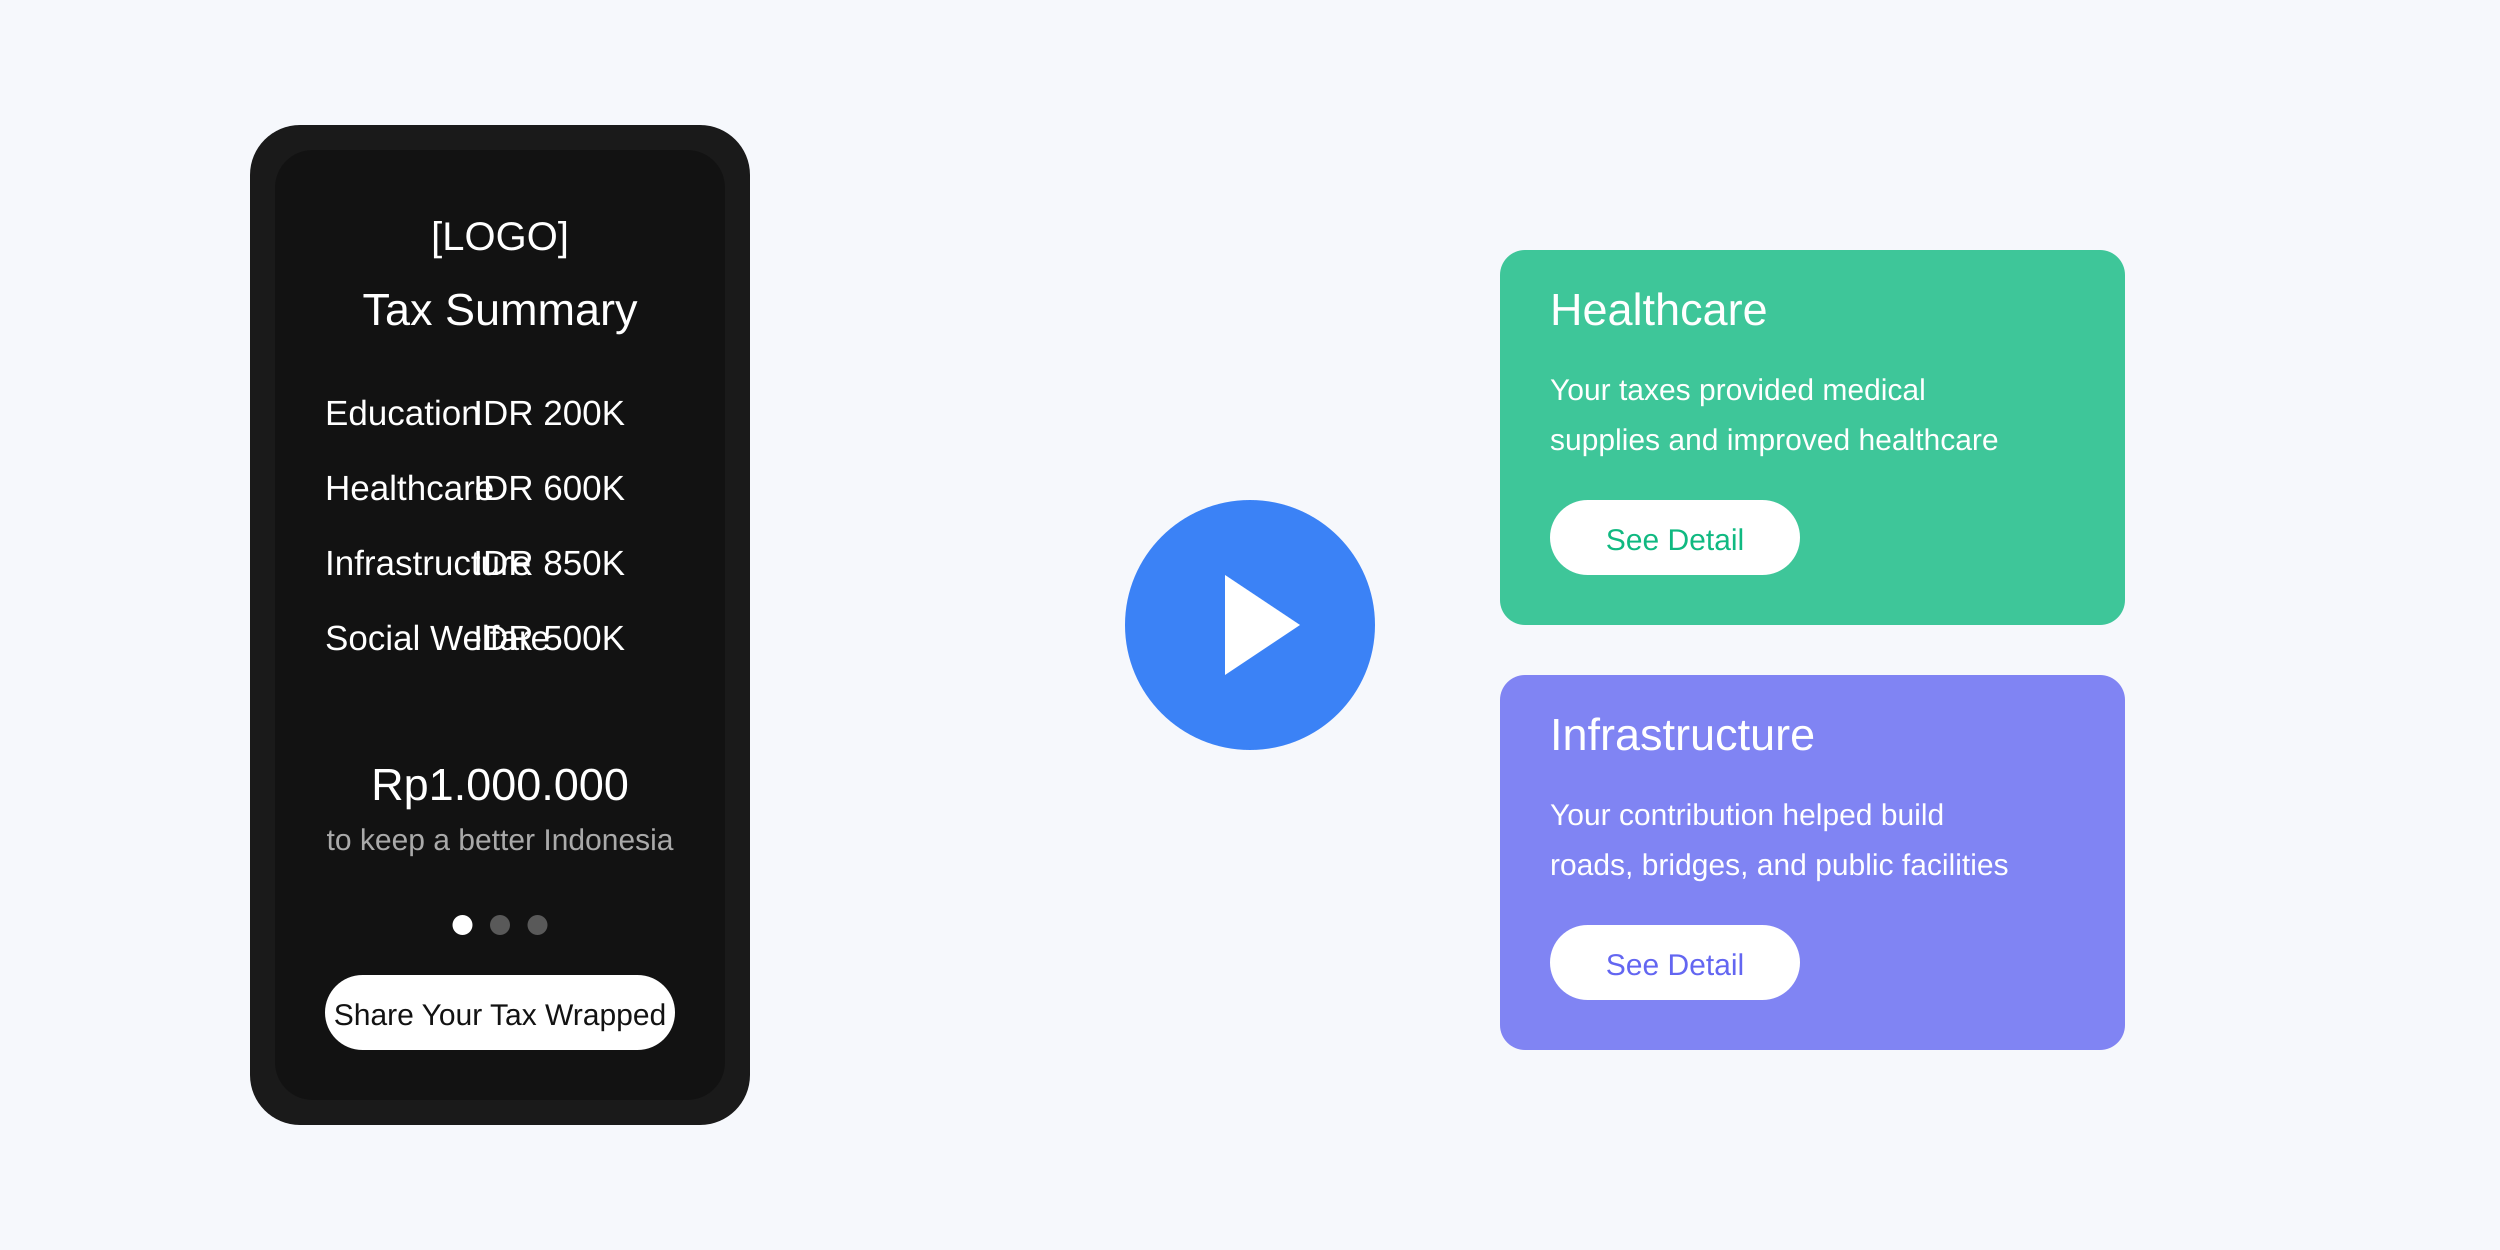
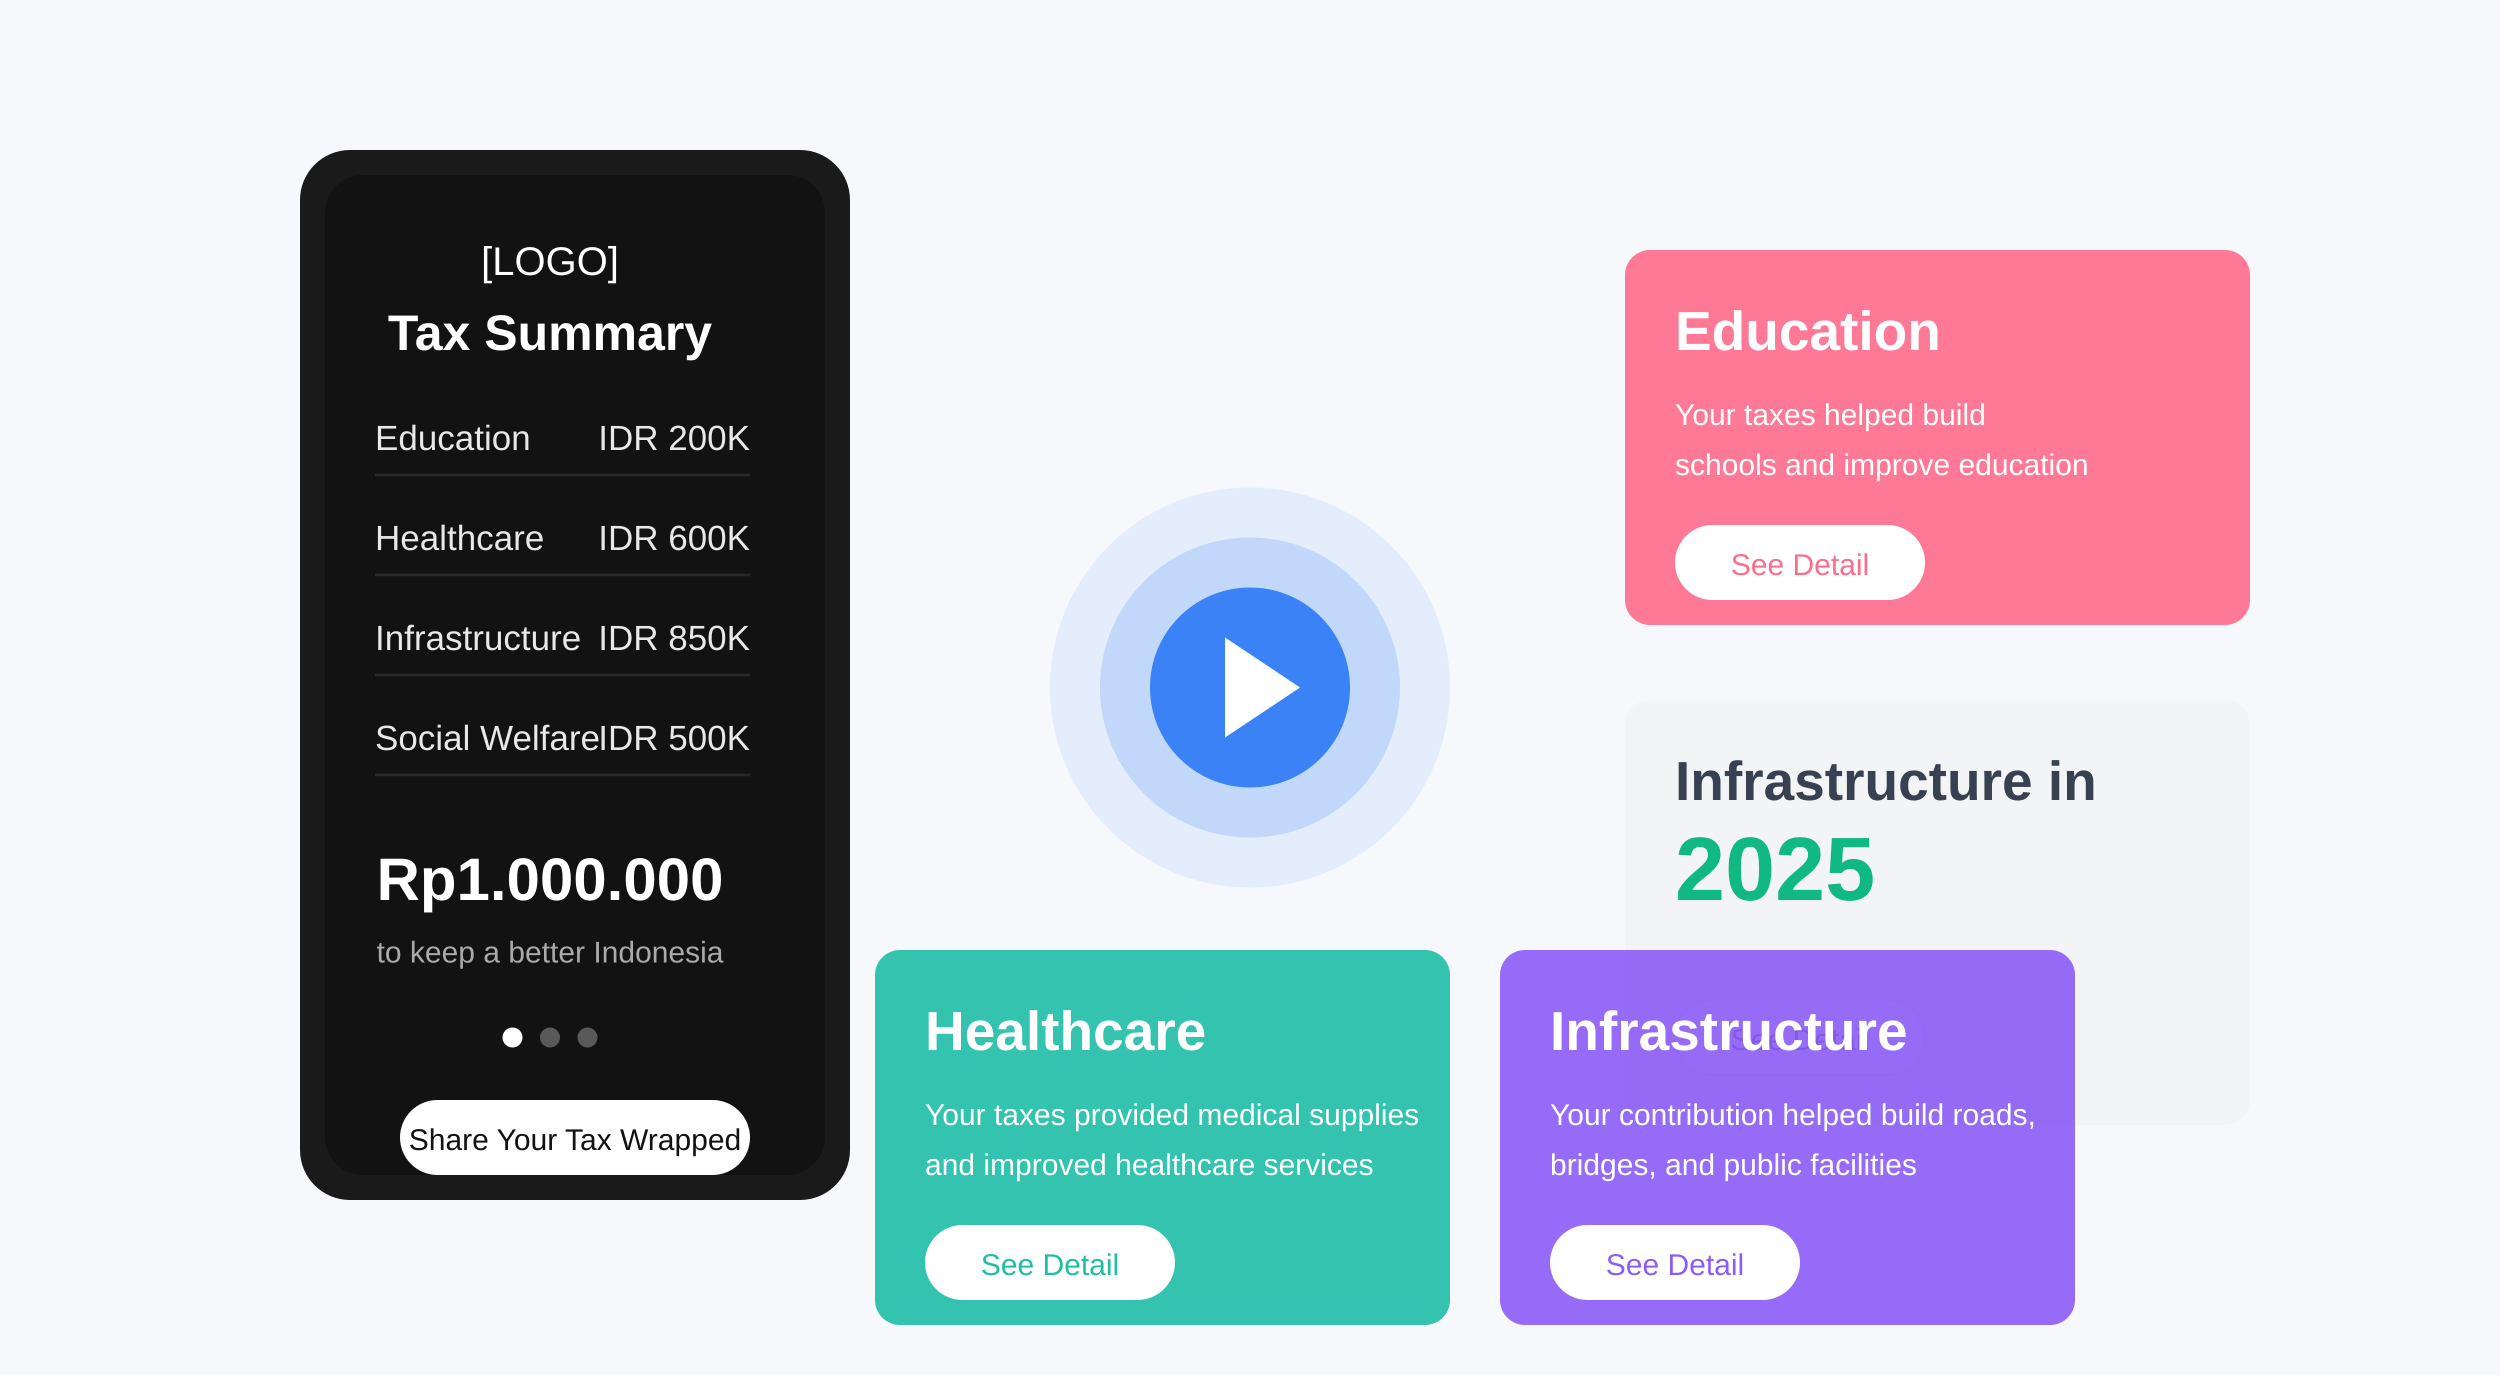
- <svg xmlns="http://www.w3.org/2000/svg" width="1000" height="500" viewBox="0 0 1000 500">
-   <rect width="1000" height="500" fill="#f6f8fc" />
-   <rect x="100" y="50" width="200" height="400" rx="20" fill="#1A1A1A" />
-   <rect x="110" y="60" width="180" height="380" rx="15" fill="#121212" />
-   <text x="200" y="100" font-family="Arial" font-size="16" fill="white" text-anchor="middle">[LOGO]</text>
-   <text x="200" y="130" font-family="Arial" font-size="18" fill="white" text-anchor="middle">Tax Summary</text>
-   <g fill="white" font-family="Arial">
-     <text x="130" y="170" font-size="14">Education</text>
-     <text x="250" y="170" font-size="14" text-anchor="end">IDR 200K</text>
-     <text x="130" y="200" font-size="14">Healthcare</text>
-     <text x="250" y="200" font-size="14" text-anchor="end">IDR 600K</text>
-     <text x="130" y="230" font-size="14">Infrastructure</text>
-     <text x="250" y="230" font-size="14" text-anchor="end">IDR 850K</text>
-     <text x="130" y="260" font-size="14">Social Welfare</text>
-     <text x="250" y="260" font-size="14" text-anchor="end">IDR 500K</text>
+ <svg xmlns="http://www.w3.org/2000/svg" width="1000" height="550" viewBox="0 0 1000 550">
+   <rect width="1000" height="550" fill="#f6f8fc" />
+   <g transform="translate(120, 60)">
+     <rect x="0" y="0" width="220" height="420" rx="20" fill="#1A1A1A" />
+     <rect x="10" y="10" width="200" height="400" rx="15" fill="#121212" />
+     <text x="100" y="50" font-family="Arial" font-size="16" fill="white" text-anchor="middle">[LOGO]</text>
+     <text x="100" y="80" font-family="Arial" font-size="20" font-weight="bold" fill="white" text-anchor="middle">Tax Summary</text>
+     <g fill="white" font-family="Arial">
+       <text x="30" y="120" font-size="14" opacity="0.9">Education</text>
+       <text x="180" y="120" font-size="14" text-anchor="end" opacity="0.9">IDR 200K</text>
+       <line x1="30" y1="130" x2="180" y2="130" stroke="rgba(255,255,255,0.1)" stroke-width="1" />
+       <text x="30" y="160" font-size="14" opacity="0.9">Healthcare</text>
+       <text x="180" y="160" font-size="14" text-anchor="end" opacity="0.9">IDR 600K</text>
+       <line x1="30" y1="170" x2="180" y2="170" stroke="rgba(255,255,255,0.1)" stroke-width="1" />
+       <text x="30" y="200" font-size="14" opacity="0.9">Infrastructure</text>
+       <text x="180" y="200" font-size="14" text-anchor="end" opacity="0.9">IDR 850K</text>
+       <line x1="30" y1="210" x2="180" y2="210" stroke="rgba(255,255,255,0.1)" stroke-width="1" />
+       <text x="30" y="240" font-size="14" opacity="0.9">Social Welfare</text>
+       <text x="180" y="240" font-size="14" text-anchor="end" opacity="0.9">IDR 500K</text>
+       <line x1="30" y1="250" x2="180" y2="250" stroke="rgba(255,255,255,0.1)" stroke-width="1" />
+     </g>
+     <text x="100" y="300" font-family="Arial" font-size="24" font-weight="bold" fill="white" text-anchor="middle">Rp1.000.000</text>
+     <text x="100" y="325" font-family="Arial" font-size="12" fill="#aaa" text-anchor="middle">to keep a better Indonesia</text>
+     <g transform="translate(100, 355)">
+       <circle cx="-15" cy="0" r="4" fill="white" />
+       <circle cx="0" cy="0" r="4" fill="rgba(255,255,255,0.3)" />
+       <circle cx="15" cy="0" r="4" fill="rgba(255,255,255,0.3)" />
+     </g>
+     <rect x="40" y="380" width="140" height="30" rx="15" fill="white" />
+     <text x="110" y="400" font-family="Arial" font-size="12" fill="#121212" text-anchor="middle">Share Your Tax Wrapped</text>
  </g>
-   <text x="200" y="320" font-family="Arial" font-size="18" fill="white" text-anchor="middle">Rp1.000.000</text>
-   <text x="200" y="340" font-family="Arial" font-size="12" fill="#aaa" text-anchor="middle">to keep a better Indonesia</text>
-   <circle cx="185" cy="370" r="4" fill="white" />
-   <circle cx="200" cy="370" r="4" fill="rgba(255,255,255,0.3)" />
-   <circle cx="215" cy="370" r="4" fill="rgba(255,255,255,0.3)" />
-   <rect x="130" y="390" width="140" height="30" rx="15" fill="white" />
-   <text x="200" y="410" font-family="Arial" font-size="12" fill="#121212" text-anchor="middle">Share Your Tax Wrapped</text>
-   <circle cx="500" cy="250" r="50" fill="#3B82F6" />
-   <polygon points="490,230 490,270 520,250" fill="white" />
+   <g transform="translate(500, 275)">
+     <circle cx="0" cy="0" r="80" fill="rgba(59, 130, 246, 0.1)" />
+     <circle cx="0" cy="0" r="60" fill="rgba(59, 130, 246, 0.2)" />
+     <circle cx="0" cy="0" r="40" fill="#3B82F6" />
+     <polygon points="-10,-20 -10,20 20,0" fill="white" />
+   </g>
  <g>
-     <rect x="600" y="100" width="250" height="150" rx="10" fill="#10B981" opacity="0.8" />
-     <text x="620" y="130" font-family="Arial" font-size="18" fill="white">Healthcare</text>
-     <text x="620" y="160" font-family="Arial" font-size="12" fill="white">Your taxes provided medical</text>
-     <text x="620" y="180" font-family="Arial" font-size="12" fill="white">supplies and improved healthcare</text>
-     <rect x="620" y="200" width="100" height="30" rx="15" fill="white" />
-     <text x="670" y="220" font-family="Arial" font-size="12" fill="#10B981" text-anchor="middle">See Detail</text>
-     <rect x="600" y="270" width="250" height="150" rx="10" fill="#6366F1" opacity="0.8" />
-     <text x="620" y="300" font-family="Arial" font-size="18" fill="white">Infrastructure</text>
-     <text x="620" y="330" font-family="Arial" font-size="12" fill="white">Your contribution helped build</text>
-     <text x="620" y="350" font-family="Arial" font-size="12" fill="white">roads, bridges, and public facilities</text>
-     <rect x="620" y="370" width="100" height="30" rx="15" fill="white" />
-     <text x="670" y="390" font-family="Arial" font-size="12" fill="#6366F1" text-anchor="middle">See Detail</text>
+     <g transform="translate(650, 100)">
+       <rect x="0" y="0" width="250" height="150" rx="10" fill="#FF6B8B" opacity="0.9" />
+       <text x="20" y="40" font-family="Arial" font-size="22" font-weight="bold" fill="white">Education</text>
+       <text x="20" y="70" font-family="Arial" font-size="12" fill="white">Your taxes helped build</text>
+       <text x="20" y="90" font-family="Arial" font-size="12" fill="white">schools and improve education</text>
+       <rect x="20" y="110" width="100" height="30" rx="15" fill="white" />
+       <text x="70" y="130" font-family="Arial" font-size="12" fill="#FF6B8B" text-anchor="middle">See Detail</text>
+     </g>
+     <g transform="translate(650, 280)">
+       <rect x="0" y="0" width="250" height="170" rx="10" fill="#F3F4F6" />
+       <text x="20" y="40" font-family="Arial" font-size="22" font-weight="bold" fill="#374151">Infrastructure in</text>
+       <text x="20" y="80" font-family="Arial" font-size="36" font-weight="bold" fill="#10B981">2025</text>
+       <rect x="20" y="120" width="100" height="30" rx="15" fill="white" stroke="#E5E7EB" stroke-width="1" />
+       <text x="70" y="140" font-family="Arial" font-size="12" fill="#374151" text-anchor="middle">See Detail</text>
+     </g>
+   </g>
+   <g>
+     <g transform="translate(350, 380)">
+       <rect x="0" y="0" width="230" height="150" rx="10" fill="#1EBEA5" opacity="0.9" />
+       <text x="20" y="40" font-family="Arial" font-size="22" font-weight="bold" fill="white">Healthcare</text>
+       <text x="20" y="70" font-family="Arial" font-size="12" fill="white">Your taxes provided medical supplies</text>
+       <text x="20" y="90" font-family="Arial" font-size="12" fill="white">and improved healthcare services</text>
+       <rect x="20" y="110" width="100" height="30" rx="15" fill="white" />
+       <text x="70" y="130" font-family="Arial" font-size="12" fill="#1EBEA5" text-anchor="middle">See Detail</text>
+     </g>
+     <g transform="translate(600, 380)">
+       <rect x="0" y="0" width="230" height="150" rx="10" fill="#8B5CF6" opacity="0.9" />
+       <text x="20" y="40" font-family="Arial" font-size="22" font-weight="bold" fill="white">Infrastructure</text>
+       <text x="20" y="70" font-family="Arial" font-size="12" fill="white">Your contribution helped build roads,</text>
+       <text x="20" y="90" font-family="Arial" font-size="12" fill="white">bridges, and public facilities</text>
+       <rect x="20" y="110" width="100" height="30" rx="15" fill="white" />
+       <text x="70" y="130" font-family="Arial" font-size="12" fill="#8B5CF6" text-anchor="middle">See Detail</text>
+     </g>
  </g>
</svg>
